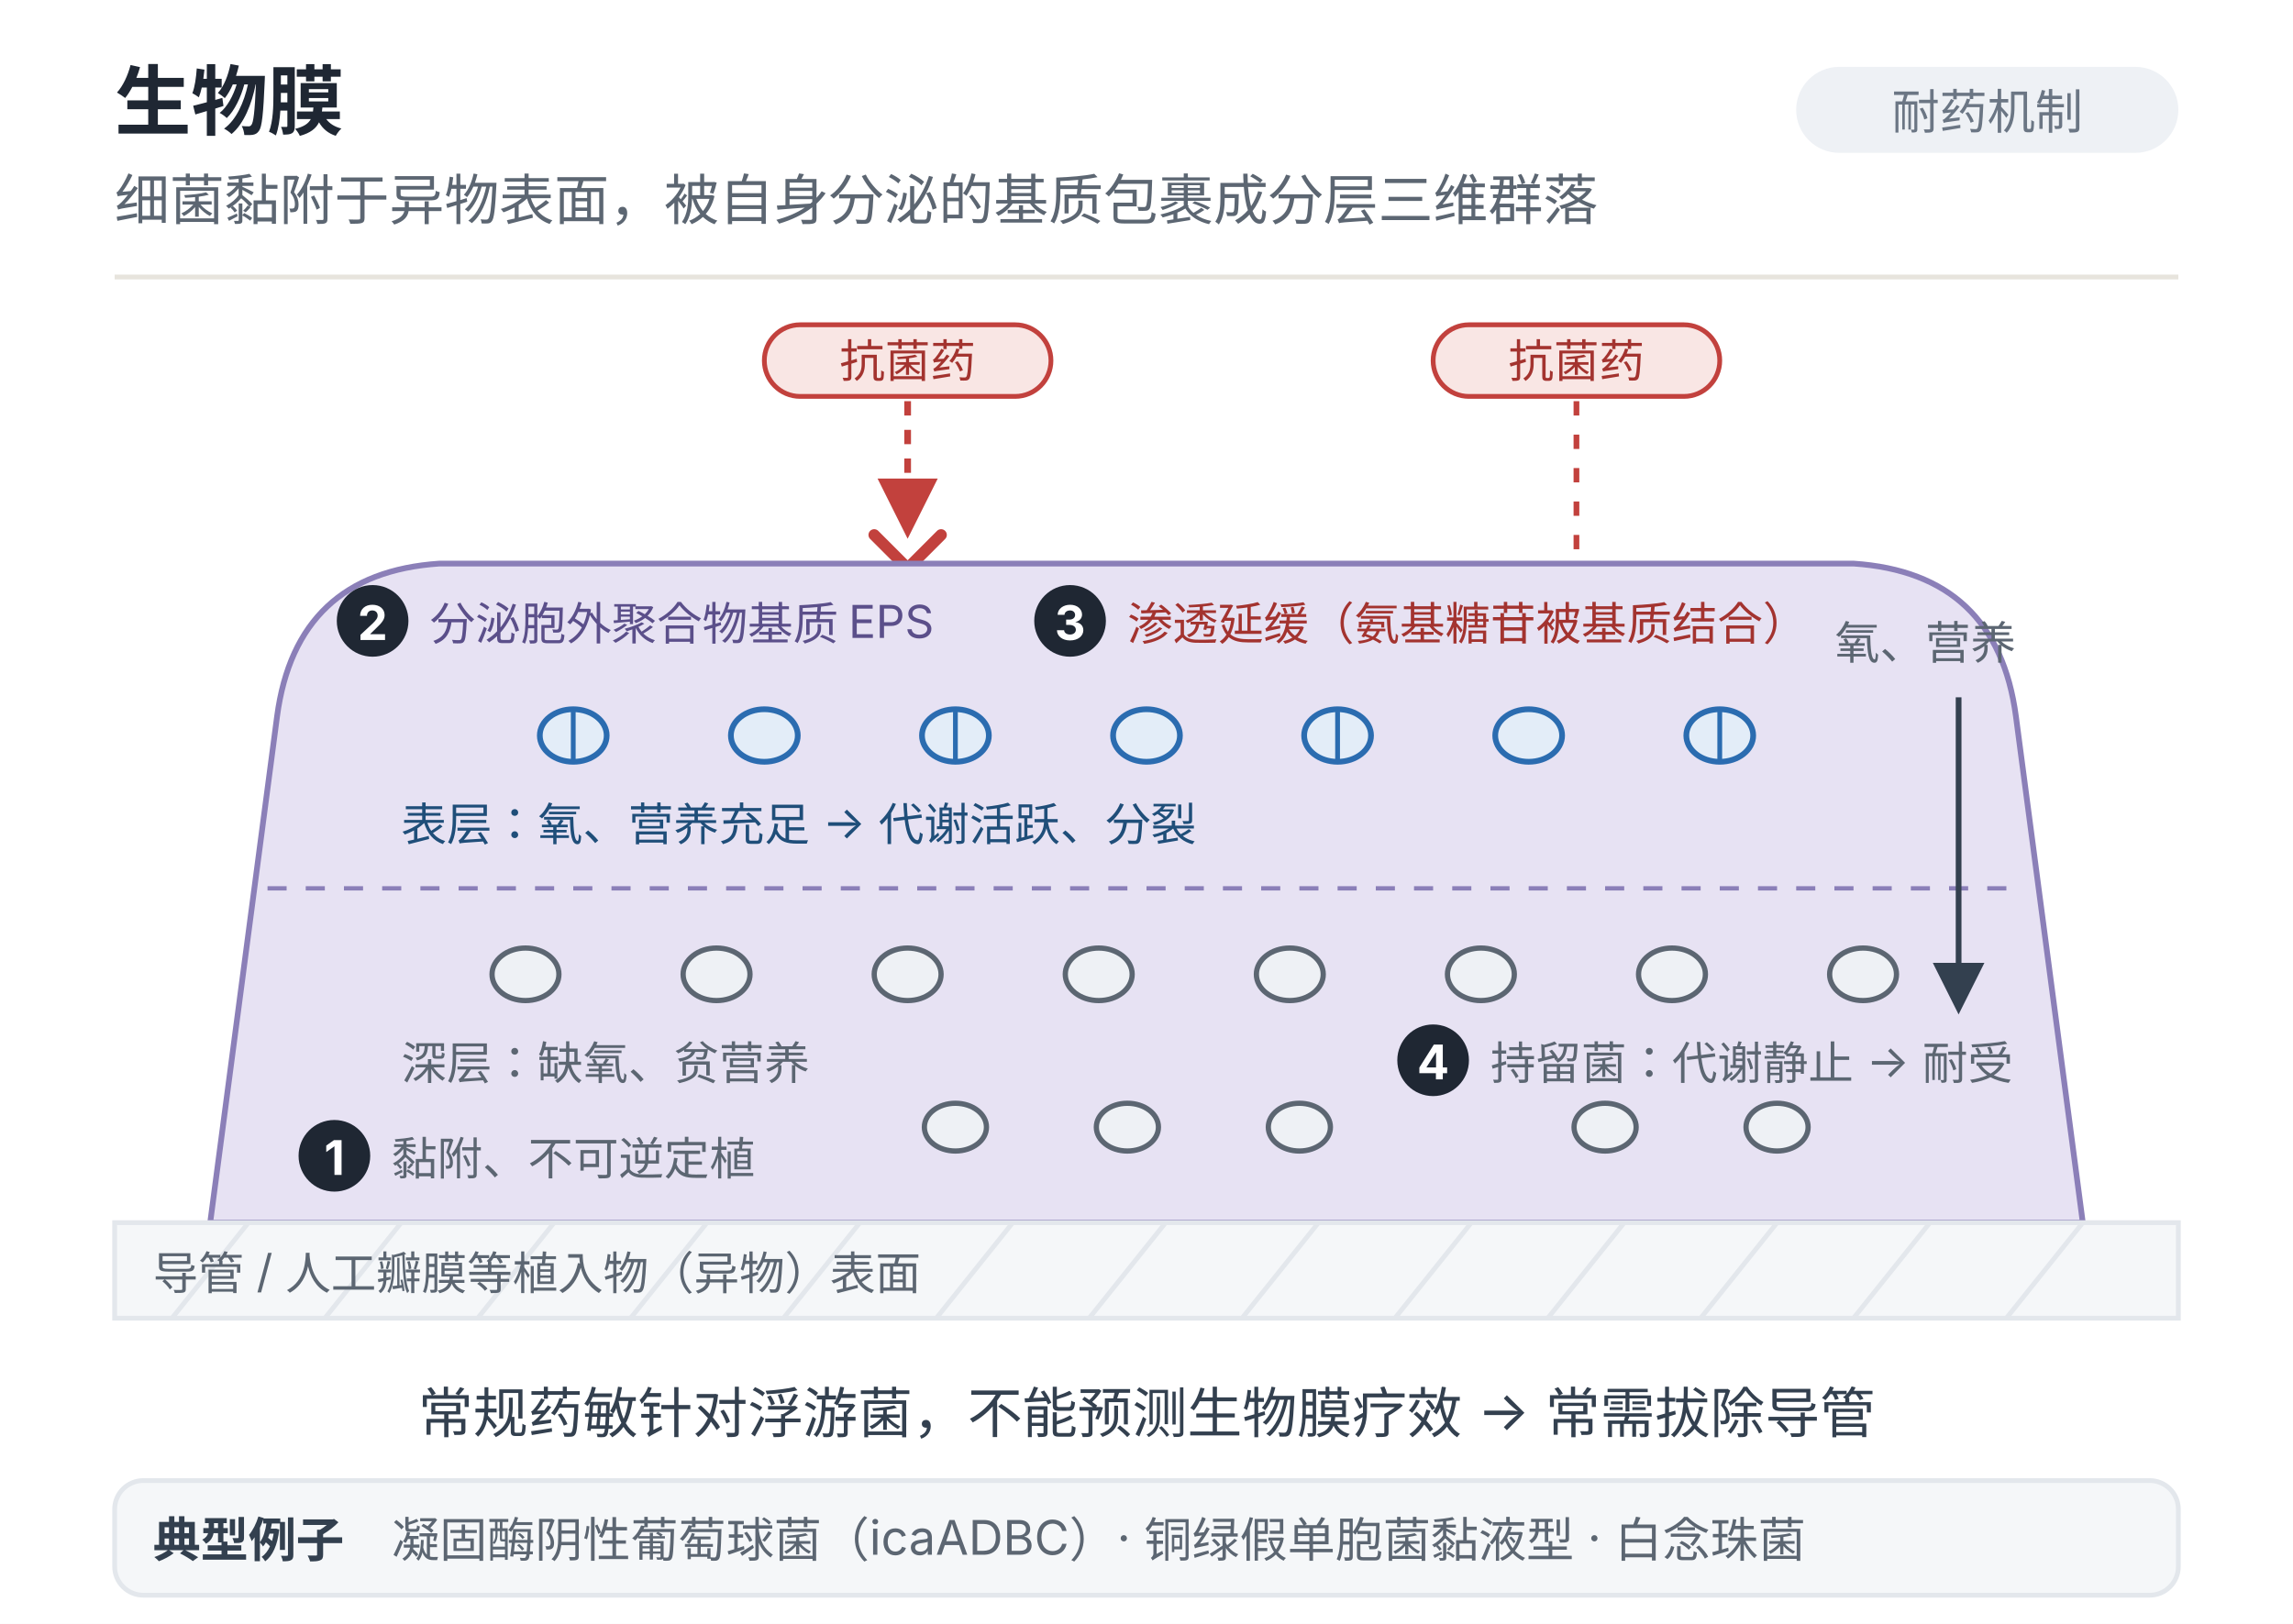
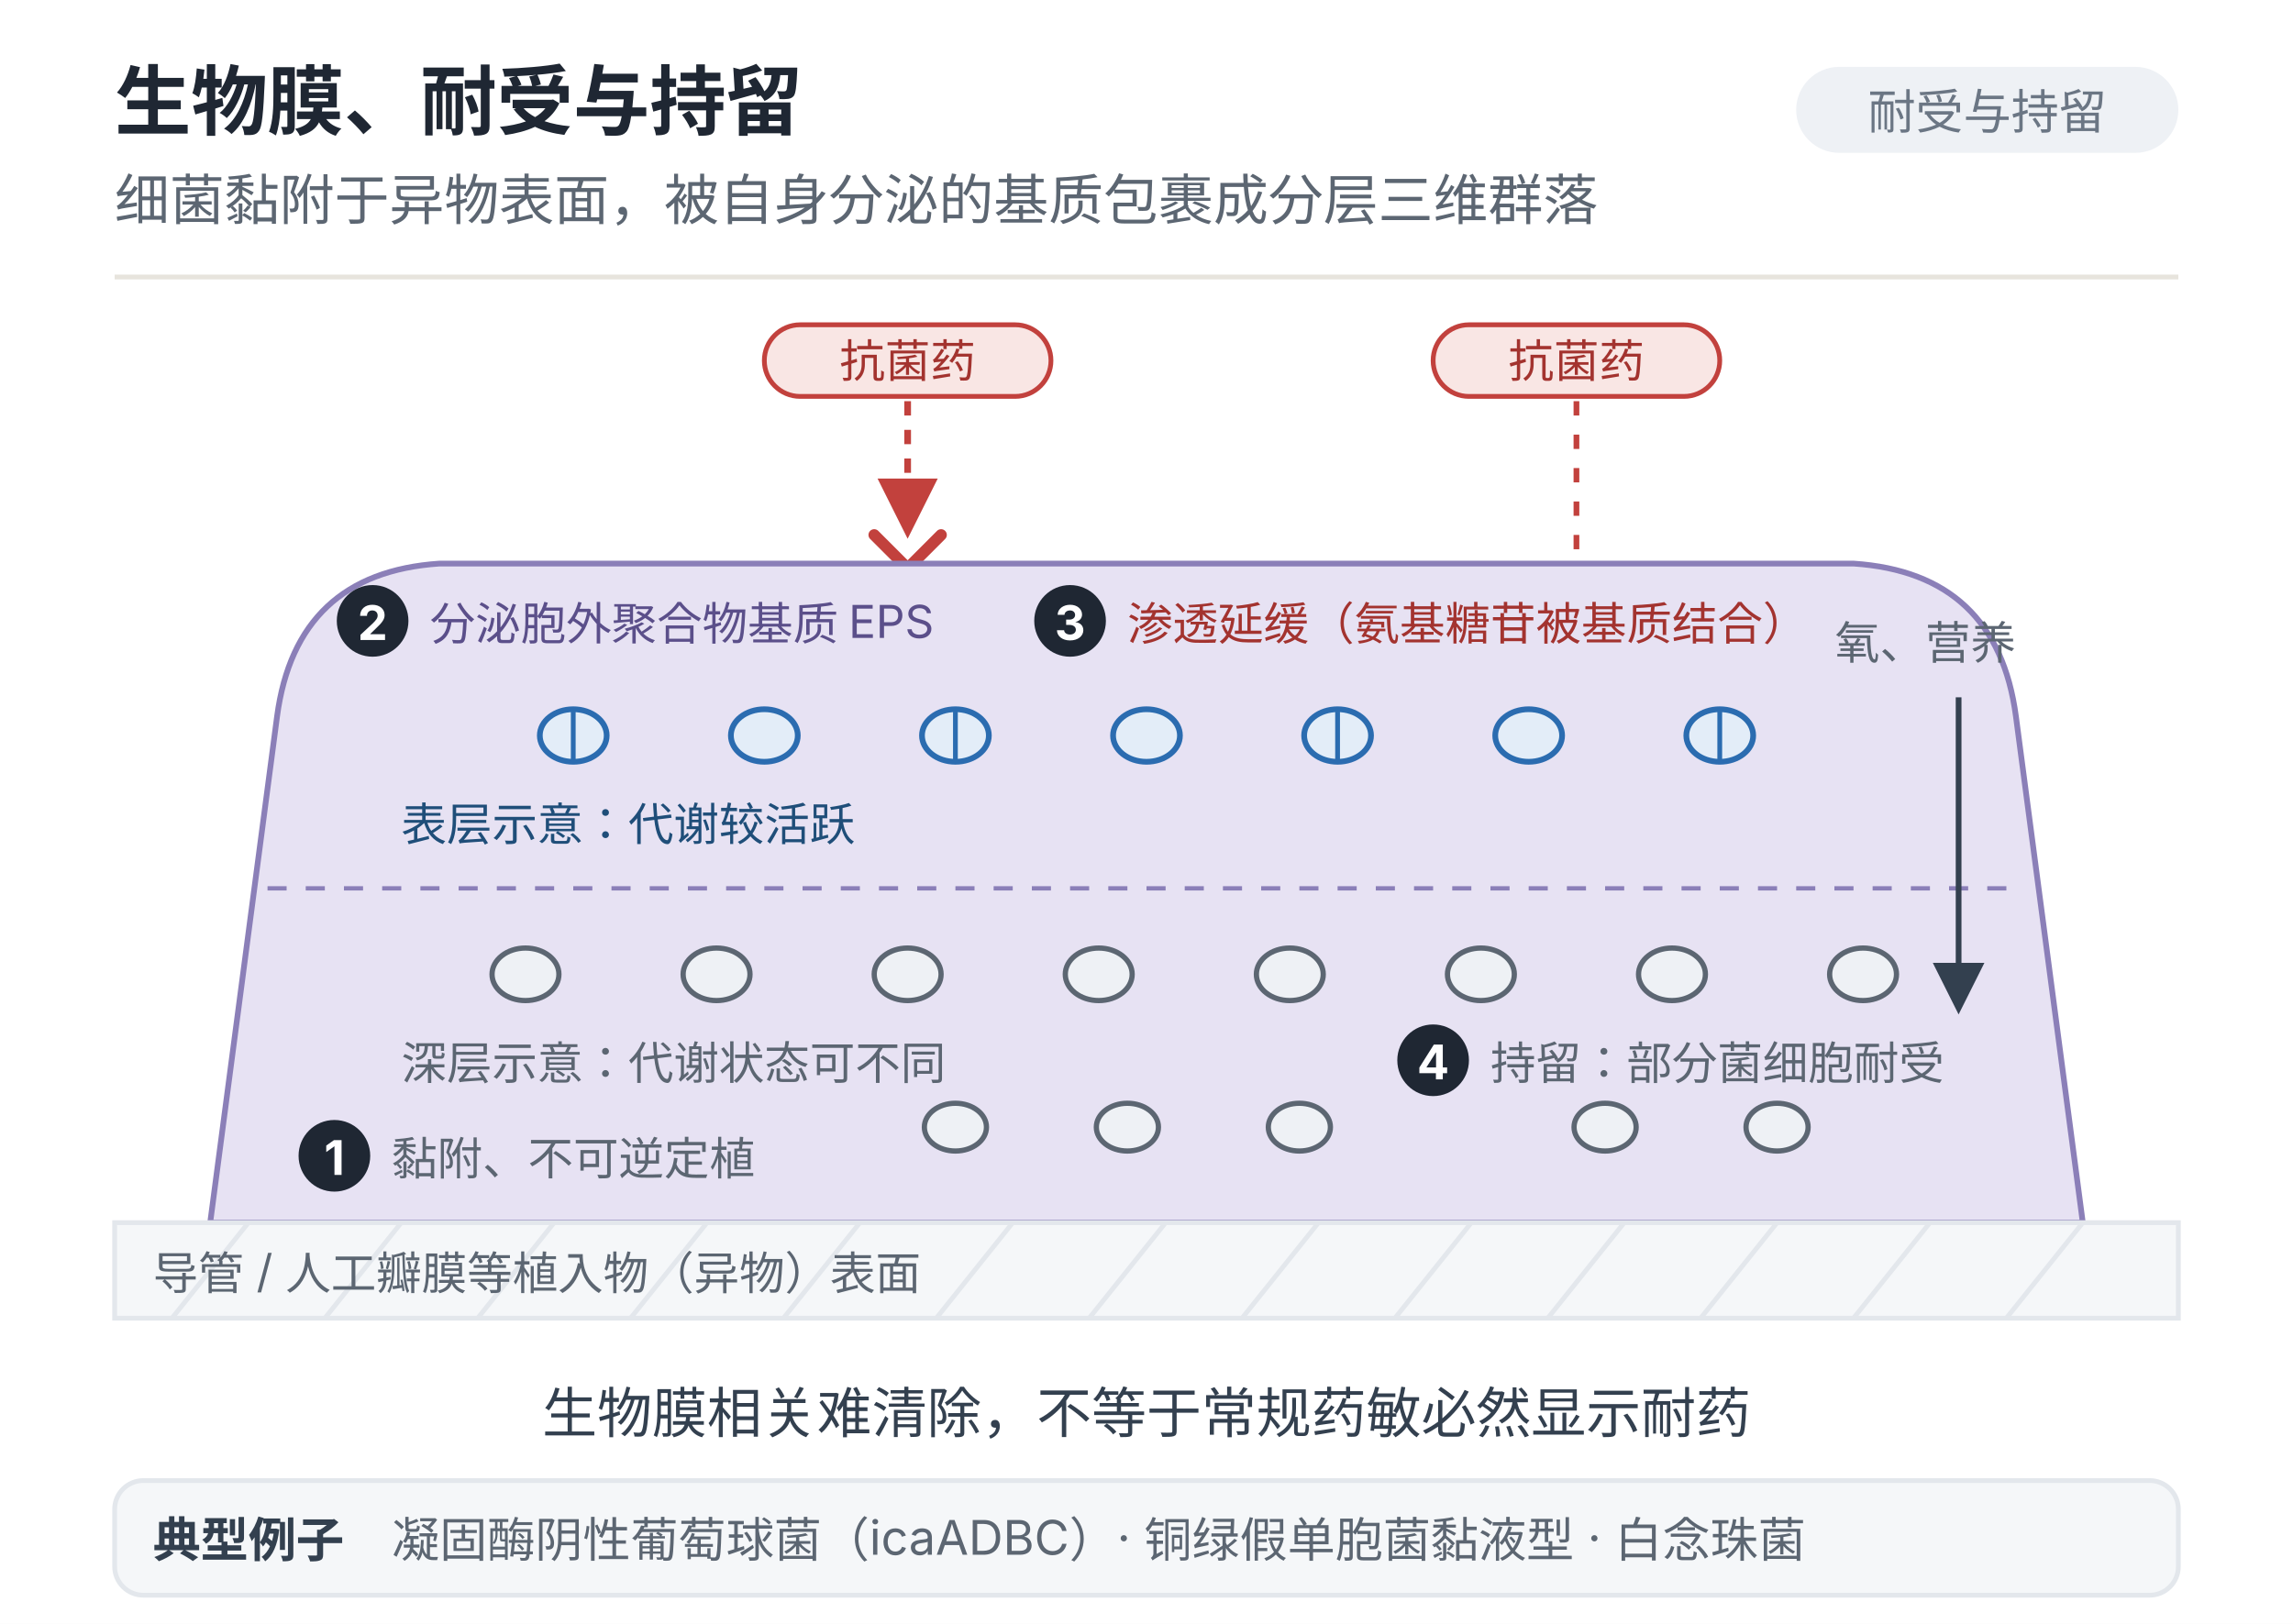
<svg xmlns="http://www.w3.org/2000/svg" viewBox="0 0 480 340" role="img" font-family="-apple-system,'PingFang SC','Microsoft YaHei',sans-serif">
  <defs>
    <marker id="arrD" markerWidth="9" markerHeight="9" refX="7" refY="4.5" orient="auto">
      <path d="M0,0 L9,4.5 L0,9 z" fill="#c2413d" />
    </marker>
    <marker id="arrN" markerWidth="9" markerHeight="9" refX="7" refY="4.5" orient="auto">
      <path d="M0,0 L9,4.5 L0,9 z" fill="#33404f" />
    </marker>
  </defs>
  <rect width="480" height="340" fill="#ffffff" />
-   <text x="24" y="27" font-size="16" font-weight="700" fill="#1f2733">生物膜</text>
+   <text x="24" y="27" font-size="16" font-weight="700" fill="#1f2733">生物膜、耐受与持留</text>
  <rect x="376" y="14" width="80" height="18" rx="9" fill="#eef1f5" />
-   <text x="416" y="27" text-anchor="middle" font-size="10" fill="#6b7684">耐药机制</text>
+   <text x="416" y="27" text-anchor="middle" font-size="10" fill="#6b7684">耐受与持留</text>
  <text x="24" y="46" font-size="11.5" fill="#5c6672">细菌黏附于异物表面，被自身分泌的基质包裹成分层三维群落</text>
  <line x1="24" y1="58" x2="456" y2="58" stroke="#e7e4dd" />
  <rect x="160" y="68" width="60" height="15" rx="7.5" fill="#f9e6e4" stroke="#c2413d" />
  <text x="190" y="79" text-anchor="middle" font-size="9.5" fill="#a3332f">抗菌药</text>
  <rect x="300" y="68" width="60" height="15" rx="7.5" fill="#f9e6e4" stroke="#c2413d" />
  <text x="330" y="79" text-anchor="middle" font-size="9.5" fill="#a3332f">抗菌药</text>
  <line x1="190" y1="84" x2="190" y2="110" stroke="#c2413d" stroke-width="1.4" stroke-dasharray="3,3" marker-end="url(#arrD)" />
  <g stroke="#c2413d" stroke-width="2.4" stroke-linecap="round">
    <line x1="183" y1="112" x2="197" y2="126" />
    <line x1="183" y1="126" x2="197" y2="112" />
  </g>
  <line x1="330" y1="84" x2="330" y2="194" stroke="#c2413d" stroke-width="1.2" stroke-dasharray="3,4" marker-end="url(#arrD)" />
  <path d="M44,256 L58,150 Q62,120 92,118 L388,118 Q418,120 422,150 L436,256 Z" fill="#e7e2f3" stroke="#8b7fb8" stroke-width="1.2" />
  <line x1="56" y1="186" x2="424" y2="186" stroke="#8b7fb8" stroke-width="0.9" stroke-dasharray="4,4" />
  <circle cx="78" cy="130" r="7.5" fill="#1f2733" />
  <text x="78" y="134" text-anchor="middle" font-size="10" fill="#fff" font-weight="700">2</text>
  <text x="90" y="134" font-size="9.5" fill="#5b4f8a">分泌胞外聚合物基质 EPS</text>
  <circle cx="224" cy="130" r="7.5" fill="#1f2733" />
  <text x="224" y="134" text-anchor="middle" font-size="10" fill="#fff" font-weight="700">3</text>
  <text x="236" y="134" font-size="9.5" fill="#a3332f">渗透延缓（氨基糖苷被基质结合）</text>
  <g fill="#e3edf8" stroke="#2b6cb0" stroke-width="1.2">
    <ellipse cx="120" cy="154" rx="7" ry="5.5" />
    <ellipse cx="160" cy="154" rx="7" ry="5.5" />
    <ellipse cx="200" cy="154" rx="7" ry="5.5" />
    <ellipse cx="240" cy="154" rx="7" ry="5.5" />
    <ellipse cx="280" cy="154" rx="7" ry="5.5" />
    <ellipse cx="320" cy="154" rx="7" ry="5.5" />
    <ellipse cx="360" cy="154" rx="7" ry="5.5" />
  </g>
  <g stroke="#2b6cb0" stroke-width="1">
    <line x1="120" y1="149" x2="120" y2="159" />
    <line x1="200" y1="149" x2="200" y2="159" />
    <line x1="280" y1="149" x2="280" y2="159" />
    <line x1="360" y1="149" x2="360" y2="159" />
  </g>
-   <text x="84" y="176" font-size="9.5" fill="#1f4e79">表层：氧、营养充足 → 代谢活跃、分裂</text>
+   <text x="84" y="176" font-size="9.5" fill="#1f4e79">表层示意：代谢较活跃</text>
  <text x="422" y="138" text-anchor="end" font-size="9.5" fill="#5c6672">氧、营养</text>
  <line x1="410" y1="146" x2="410" y2="210" stroke="#33404f" stroke-width="1.2" marker-end="url(#arrN)" />
  <g fill="#eef1f5" stroke="#5c6672" stroke-width="1.1">
    <ellipse cx="110" cy="204" rx="7" ry="5.5" />
    <ellipse cx="150" cy="204" rx="7" ry="5.5" />
    <ellipse cx="190" cy="204" rx="7" ry="5.5" />
    <ellipse cx="230" cy="204" rx="7" ry="5.5" />
    <ellipse cx="270" cy="204" rx="7" ry="5.5" />
    <ellipse cx="310" cy="204" rx="7" ry="5.5" />
    <ellipse cx="350" cy="204" rx="7" ry="5.5" />
    <ellipse cx="390" cy="204" rx="7" ry="5.5" />
    <ellipse cx="200" cy="236" rx="6.5" ry="5" />
    <ellipse cx="236" cy="236" rx="6.5" ry="5" />
    <ellipse cx="272" cy="236" rx="6.5" ry="5" />
    <ellipse cx="336" cy="236" rx="6.5" ry="5" />
    <ellipse cx="372" cy="236" rx="6.5" ry="5" />
  </g>
-   <text x="84" y="226" font-size="9.5" fill="#5c6672">深层：缺氧、贫营养</text>
+   <text x="84" y="226" font-size="9.5" fill="#5c6672">深层示意：代谢状态可不同</text>
  <circle cx="300" cy="222" r="7.5" fill="#1f2733" />
  <text x="300" y="226" text-anchor="middle" font-size="10" fill="#fff" font-weight="700">4</text>
-   <text x="312" y="226" font-size="9.5" fill="#5c6672">持留菌：代谢静止 → 耐受</text>
+   <text x="312" y="226" font-size="9.5" fill="#5c6672">持留：部分菌细胞耐受</text>
  <circle cx="70" cy="242" r="7.5" fill="#1f2733" />
  <text x="70" y="246" text-anchor="middle" font-size="10" fill="#fff" font-weight="700">1</text>
  <text x="82" y="246" font-size="9.5" fill="#5c6672">黏附、不可逆定植</text>
  <rect x="24" y="256" width="432" height="20" fill="#f5f7f9" stroke="#e3e7ec" />
  <g stroke="#e3e7ec" stroke-width="1">
    <line x1="36" y1="276" x2="52" y2="256" />
    <line x1="68" y1="276" x2="84" y2="256" />
    <line x1="100" y1="276" x2="116" y2="256" />
    <line x1="132" y1="276" x2="148" y2="256" />
    <line x1="164" y1="276" x2="180" y2="256" />
    <line x1="196" y1="276" x2="212" y2="256" />
    <line x1="228" y1="276" x2="244" y2="256" />
    <line x1="260" y1="276" x2="276" y2="256" />
    <line x1="292" y1="276" x2="308" y2="256" />
    <line x1="324" y1="276" x2="340" y2="256" />
    <line x1="356" y1="276" x2="372" y2="256" />
    <line x1="388" y1="276" x2="404" y2="256" />
    <line x1="420" y1="276" x2="436" y2="256" />
  </g>
  <text x="32" y="270" font-size="9.5" fill="#5c6672">导管 / 人工瓣膜等植入物（异物）表面</text>
-   <text x="240" y="300" text-anchor="middle" font-size="11.5" fill="#33404f">常规药敏针对浮游菌，不能预测生物膜疗效 → 常需拔除导管</text>
+   <text x="240" y="300" text-anchor="middle" font-size="11.5" fill="#33404f">生物膜相关难清除，不等于常规药敏必然显示耐药</text>
  <rect x="24" y="310" width="432" height="24" rx="6" fill="#f5f7f9" stroke="#e3e7ec" />
  <text x="32" y="326" font-size="10" fill="#5c6672">
    <tspan font-weight="700" fill="#33404f">典型例子</tspan>　凝固酶阴性葡萄球菌（icaADBC）· 铜绿假单胞菌黏液型 · 白念珠菌</text>
</svg>
